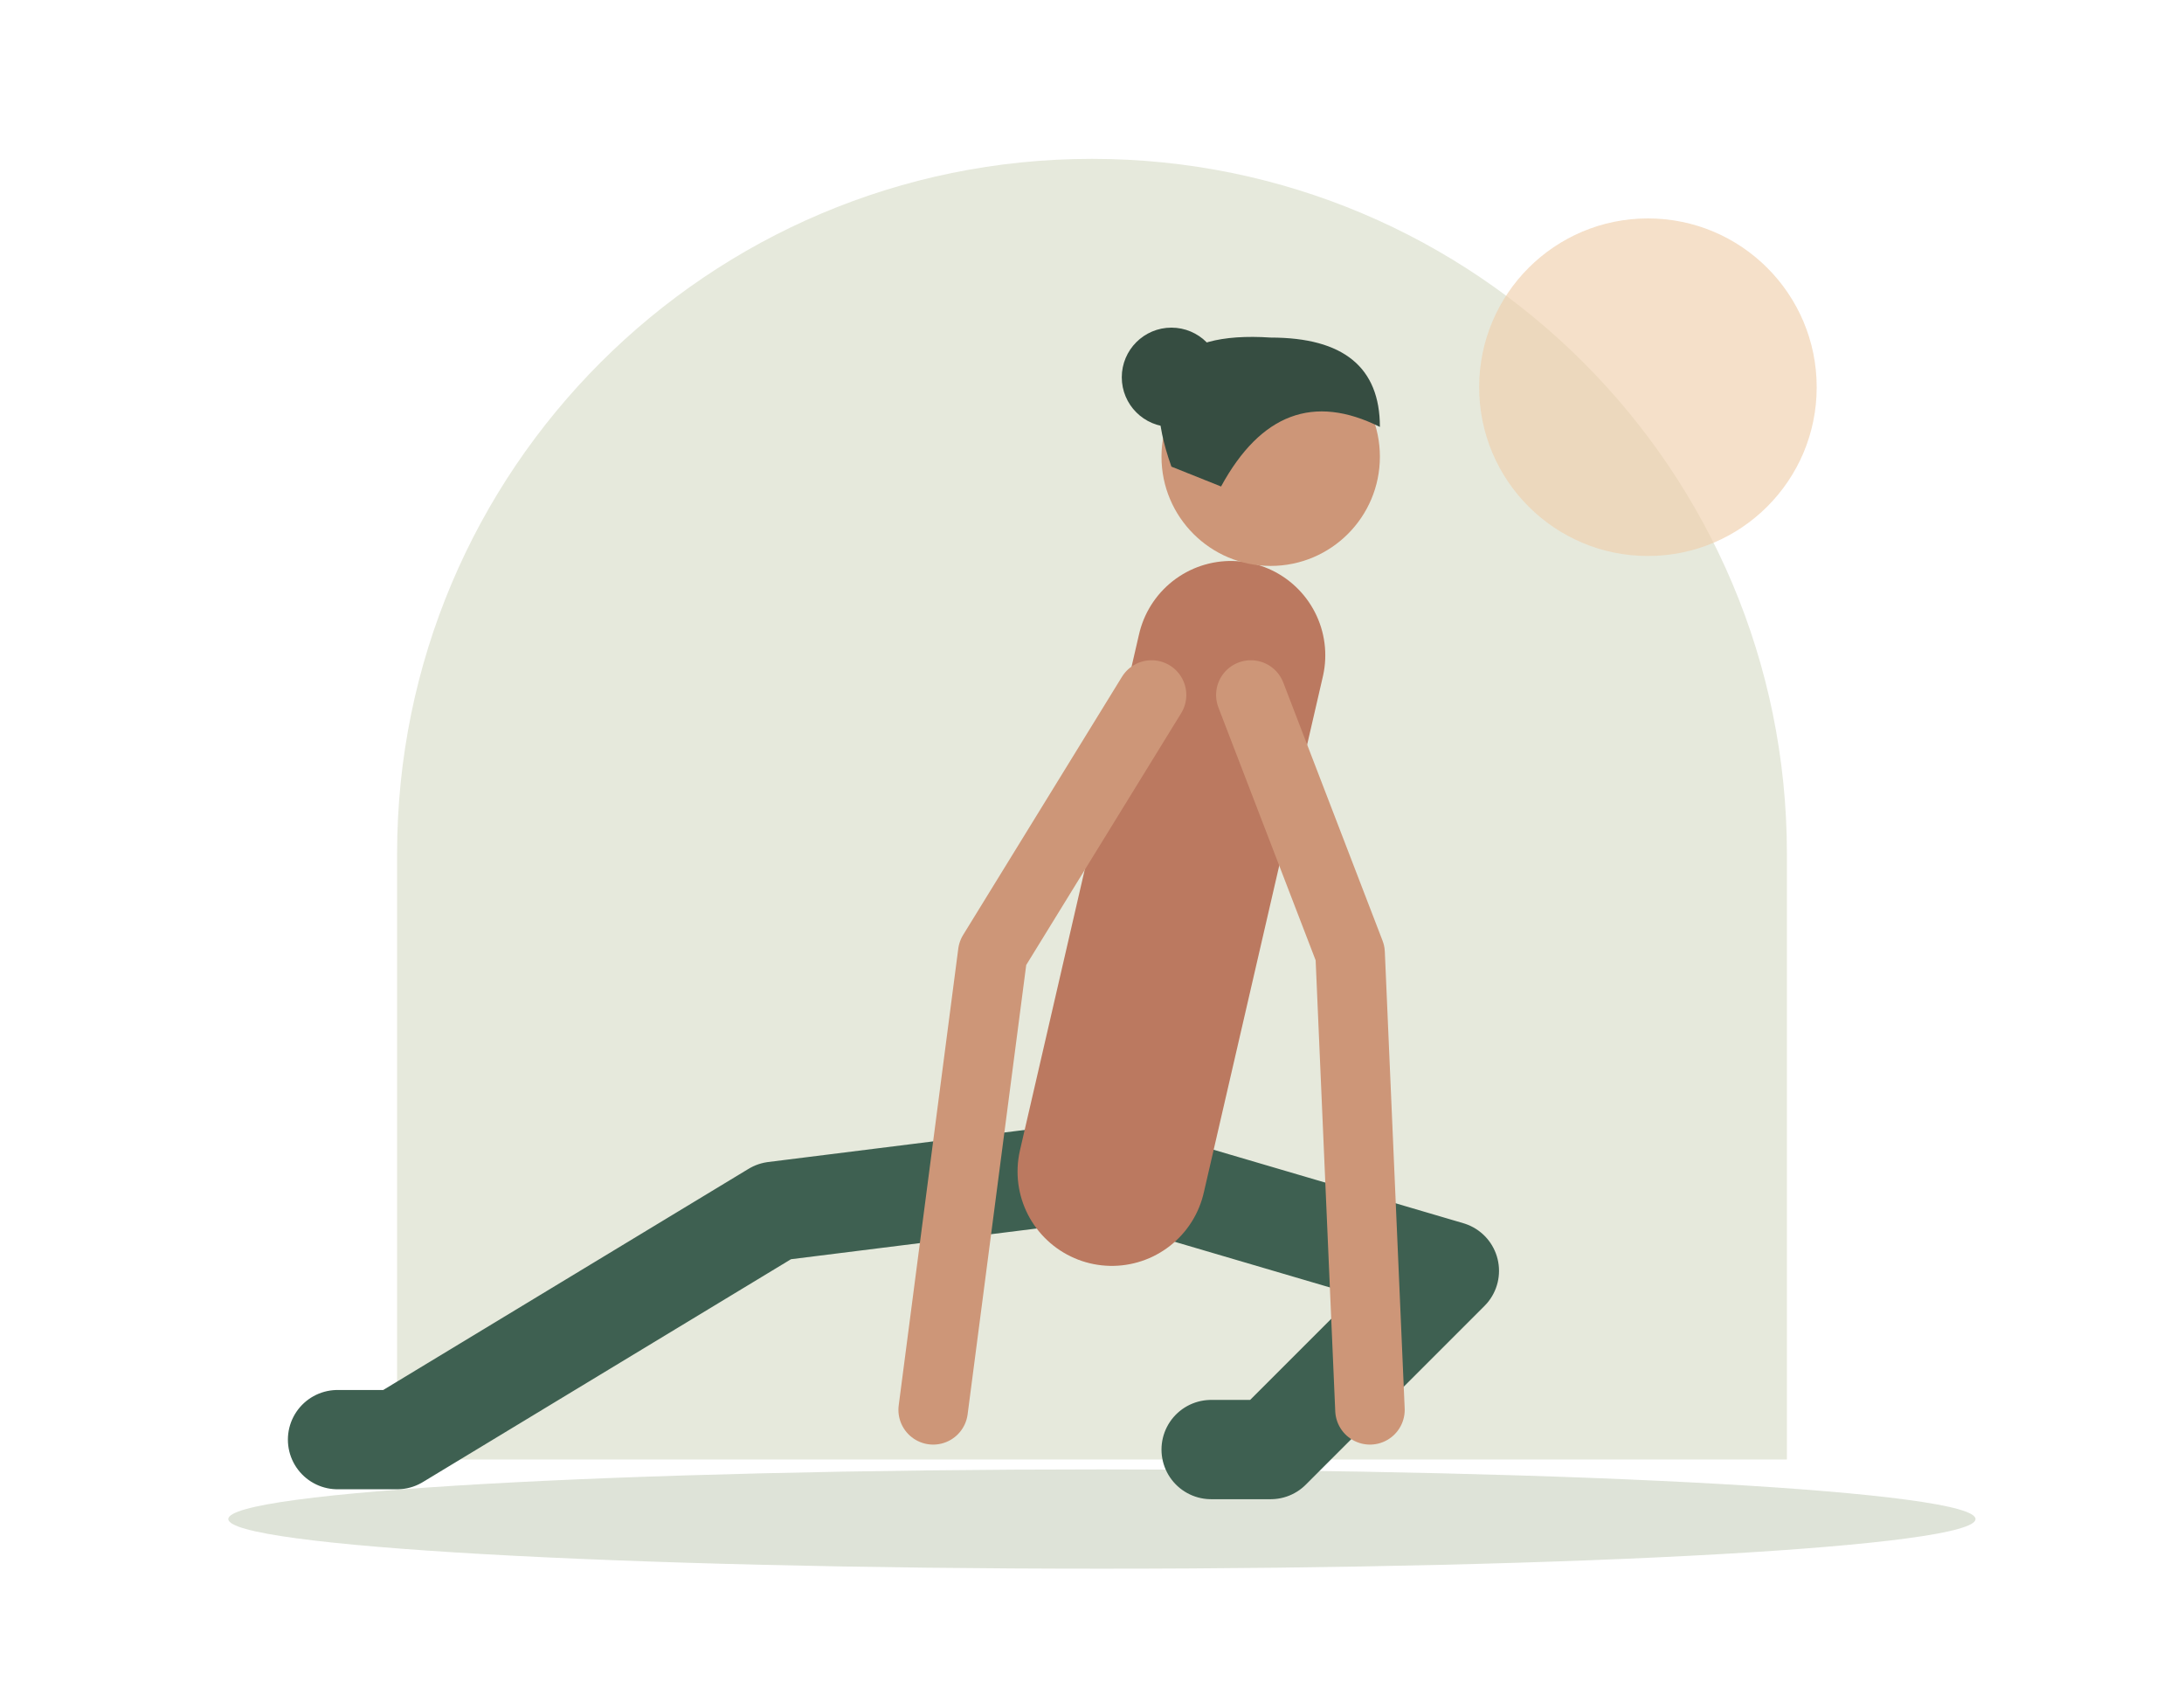
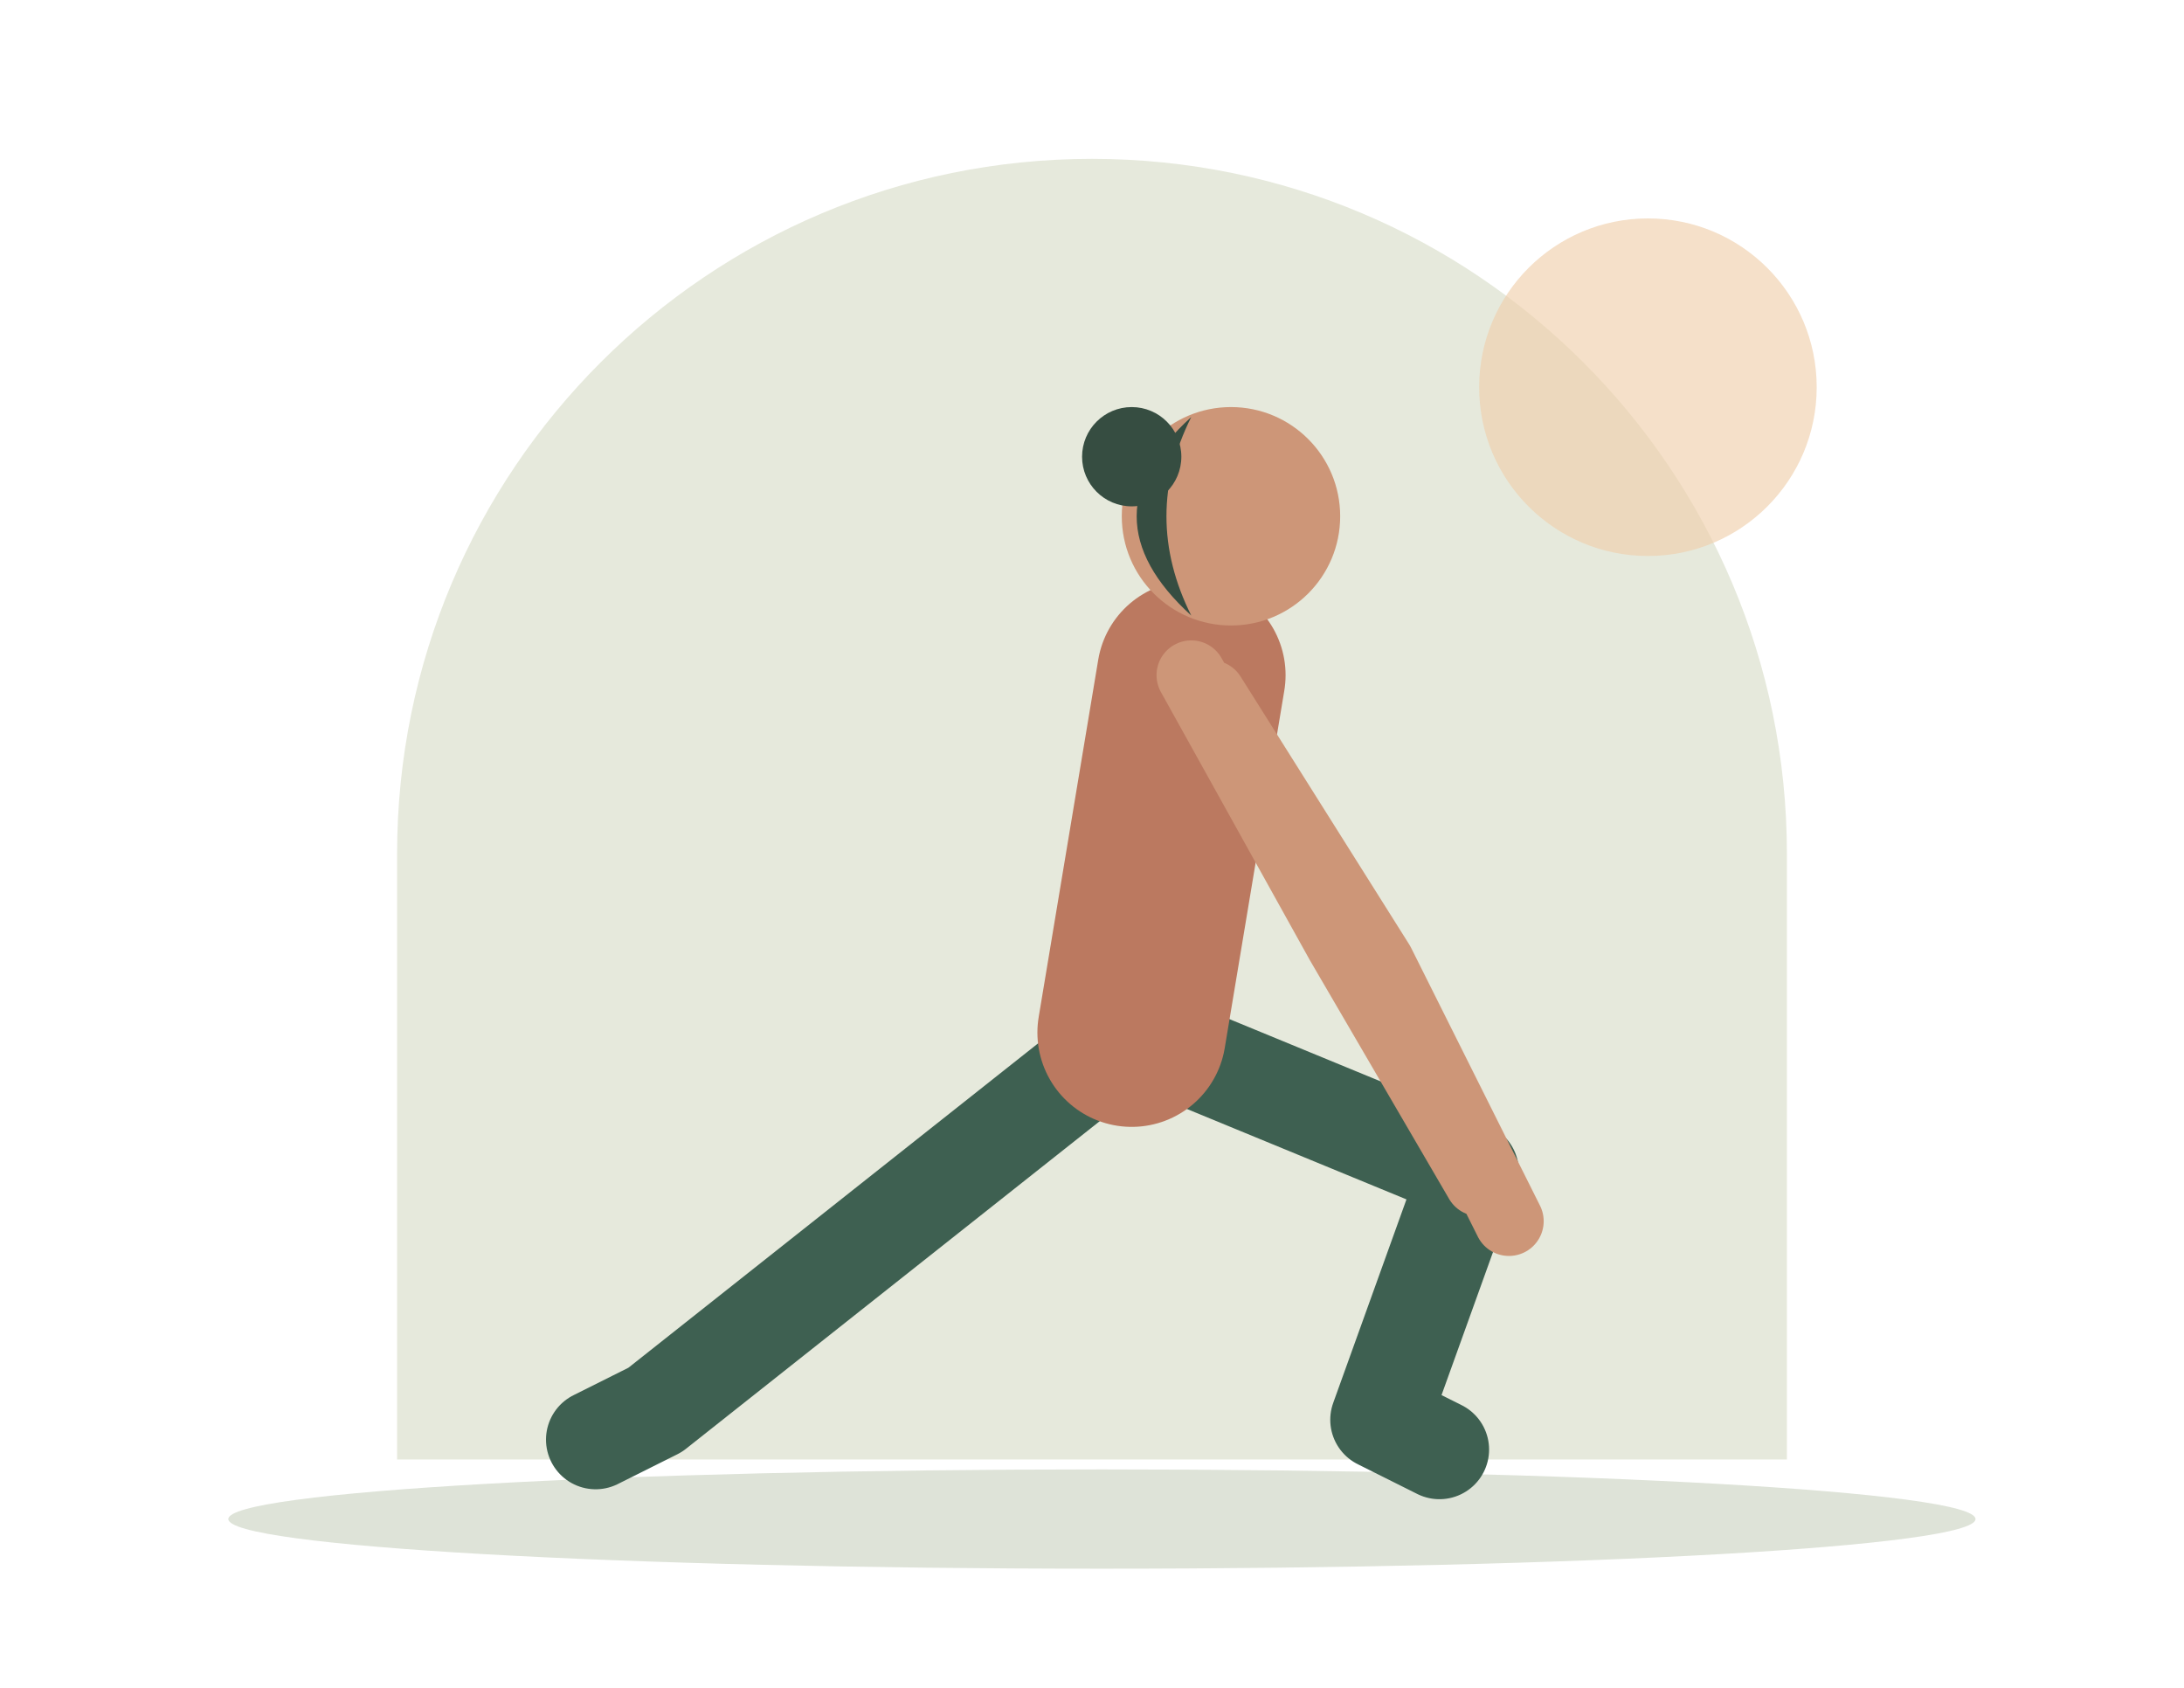
<svg xmlns="http://www.w3.org/2000/svg" width="440" height="340" viewBox="0 0 220 170">
  <path d="M40 147V86a70 70 0 0 1 140 0v61Z" fill="#e6e9dc" />
  <circle cx="166" cy="39" r="17" fill="#efcfac" opacity=".65" />
  <ellipse cx="111" cy="153" rx="88" ry="5" fill="#ccd4c3" opacity=".65" />
-   <path d="M110 118 L78 122 L40 145 L34 145 M112 118 L146 128 L128 146 L122 146" stroke="#3e6051" stroke-width="10" fill="none" stroke-linecap="round" stroke-linejoin="round" />
-   <path d="M112 118 L124 66" stroke="#bb7960" stroke-width="19" fill="none" stroke-linecap="round" />
-   <path d="M116 70 L100 96 L94 142 M126 70 L136 96 L138 142" stroke="#cd9678" stroke-width="7" fill="none" stroke-linecap="round" stroke-linejoin="round" />
-   <circle cx="128" cy="46" r="11" fill="#cd9678" />
-   <path d="M118 47 Q113 33 128 34 Q139 34 139 43 Q129 38 123 49Z" fill="#364d41" />
-   <circle cx="118" cy="38" r="5" fill="#364d41" />
+   <path d="M114 104 L90 123 L66 142 L60 145 M114 104 L148 118 L139 143 L145 146" stroke="#3e6051" stroke-width="10" fill="none" stroke-linecap="round" stroke-linejoin="round" />
+   <path d="M120 68 C118 80 116 92 114 104" stroke="#bb7960" stroke-width="19" fill="none" stroke-linecap="round" />
+   <path d="M120 68 L135 95 L149 119 M122 70 L139 97 L152 123" stroke="#cd9678" stroke-width="7" fill="none" stroke-linecap="round" stroke-linejoin="round" />
+   <circle cx="124" cy="52" r="11" fill="#cd9678" />
+   <path d="M120 42 Q109 52 120 62 Q115 52 120 42 Z" fill="#364d41" />
+   <circle cx="114" cy="46" r="5" fill="#364d41" />
</svg>
